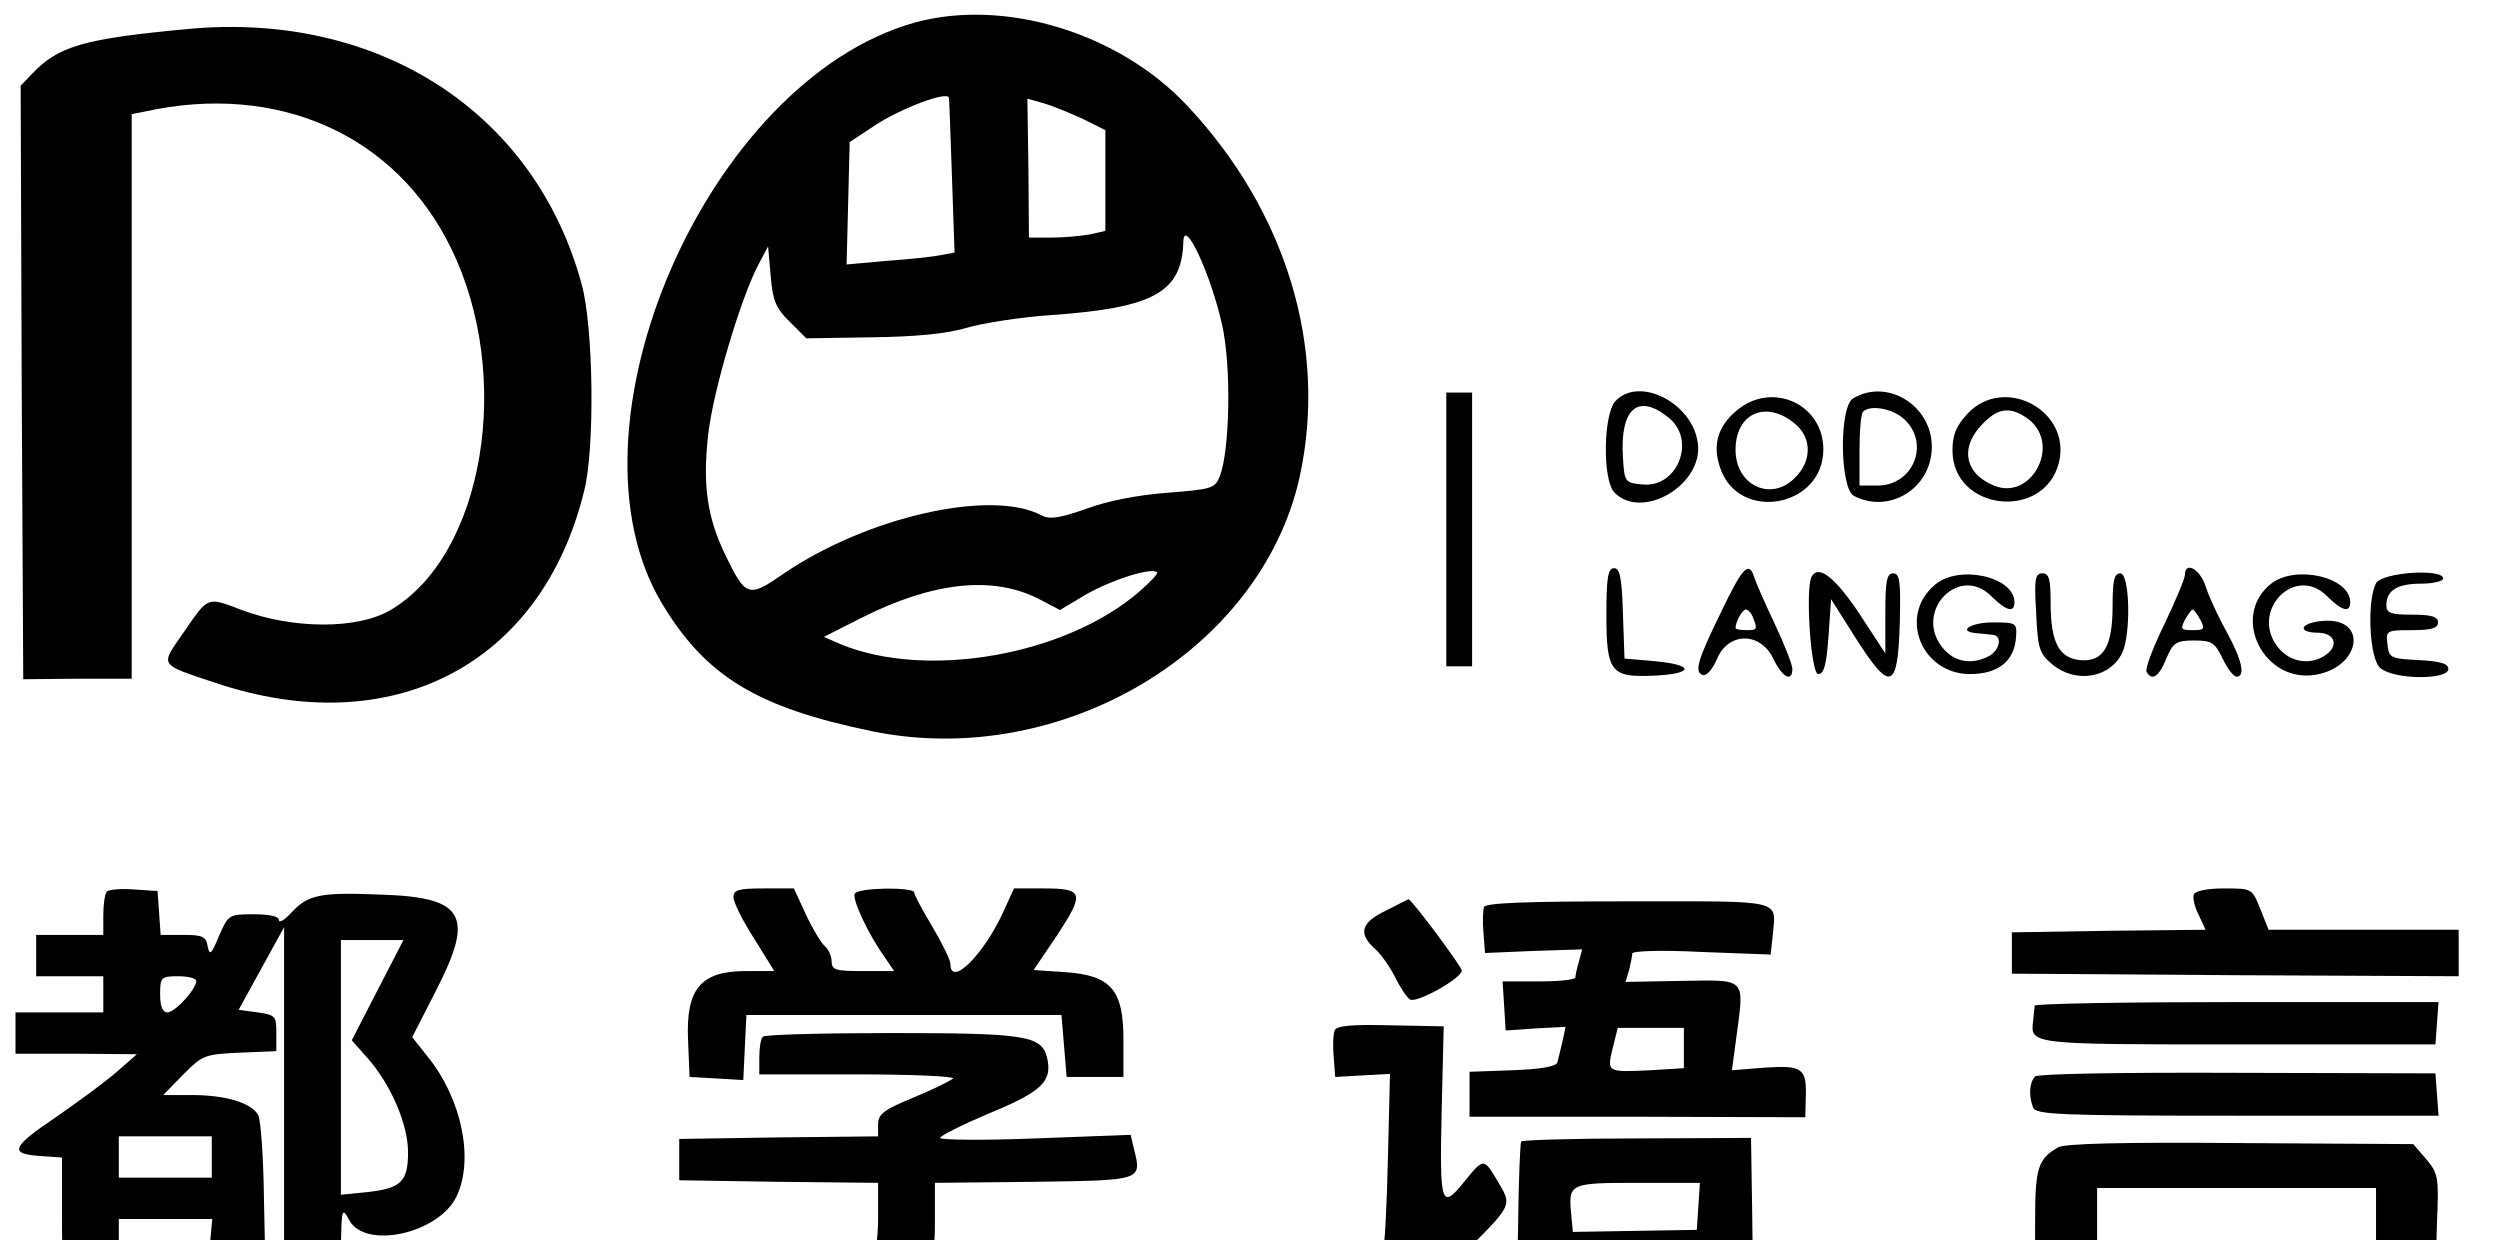
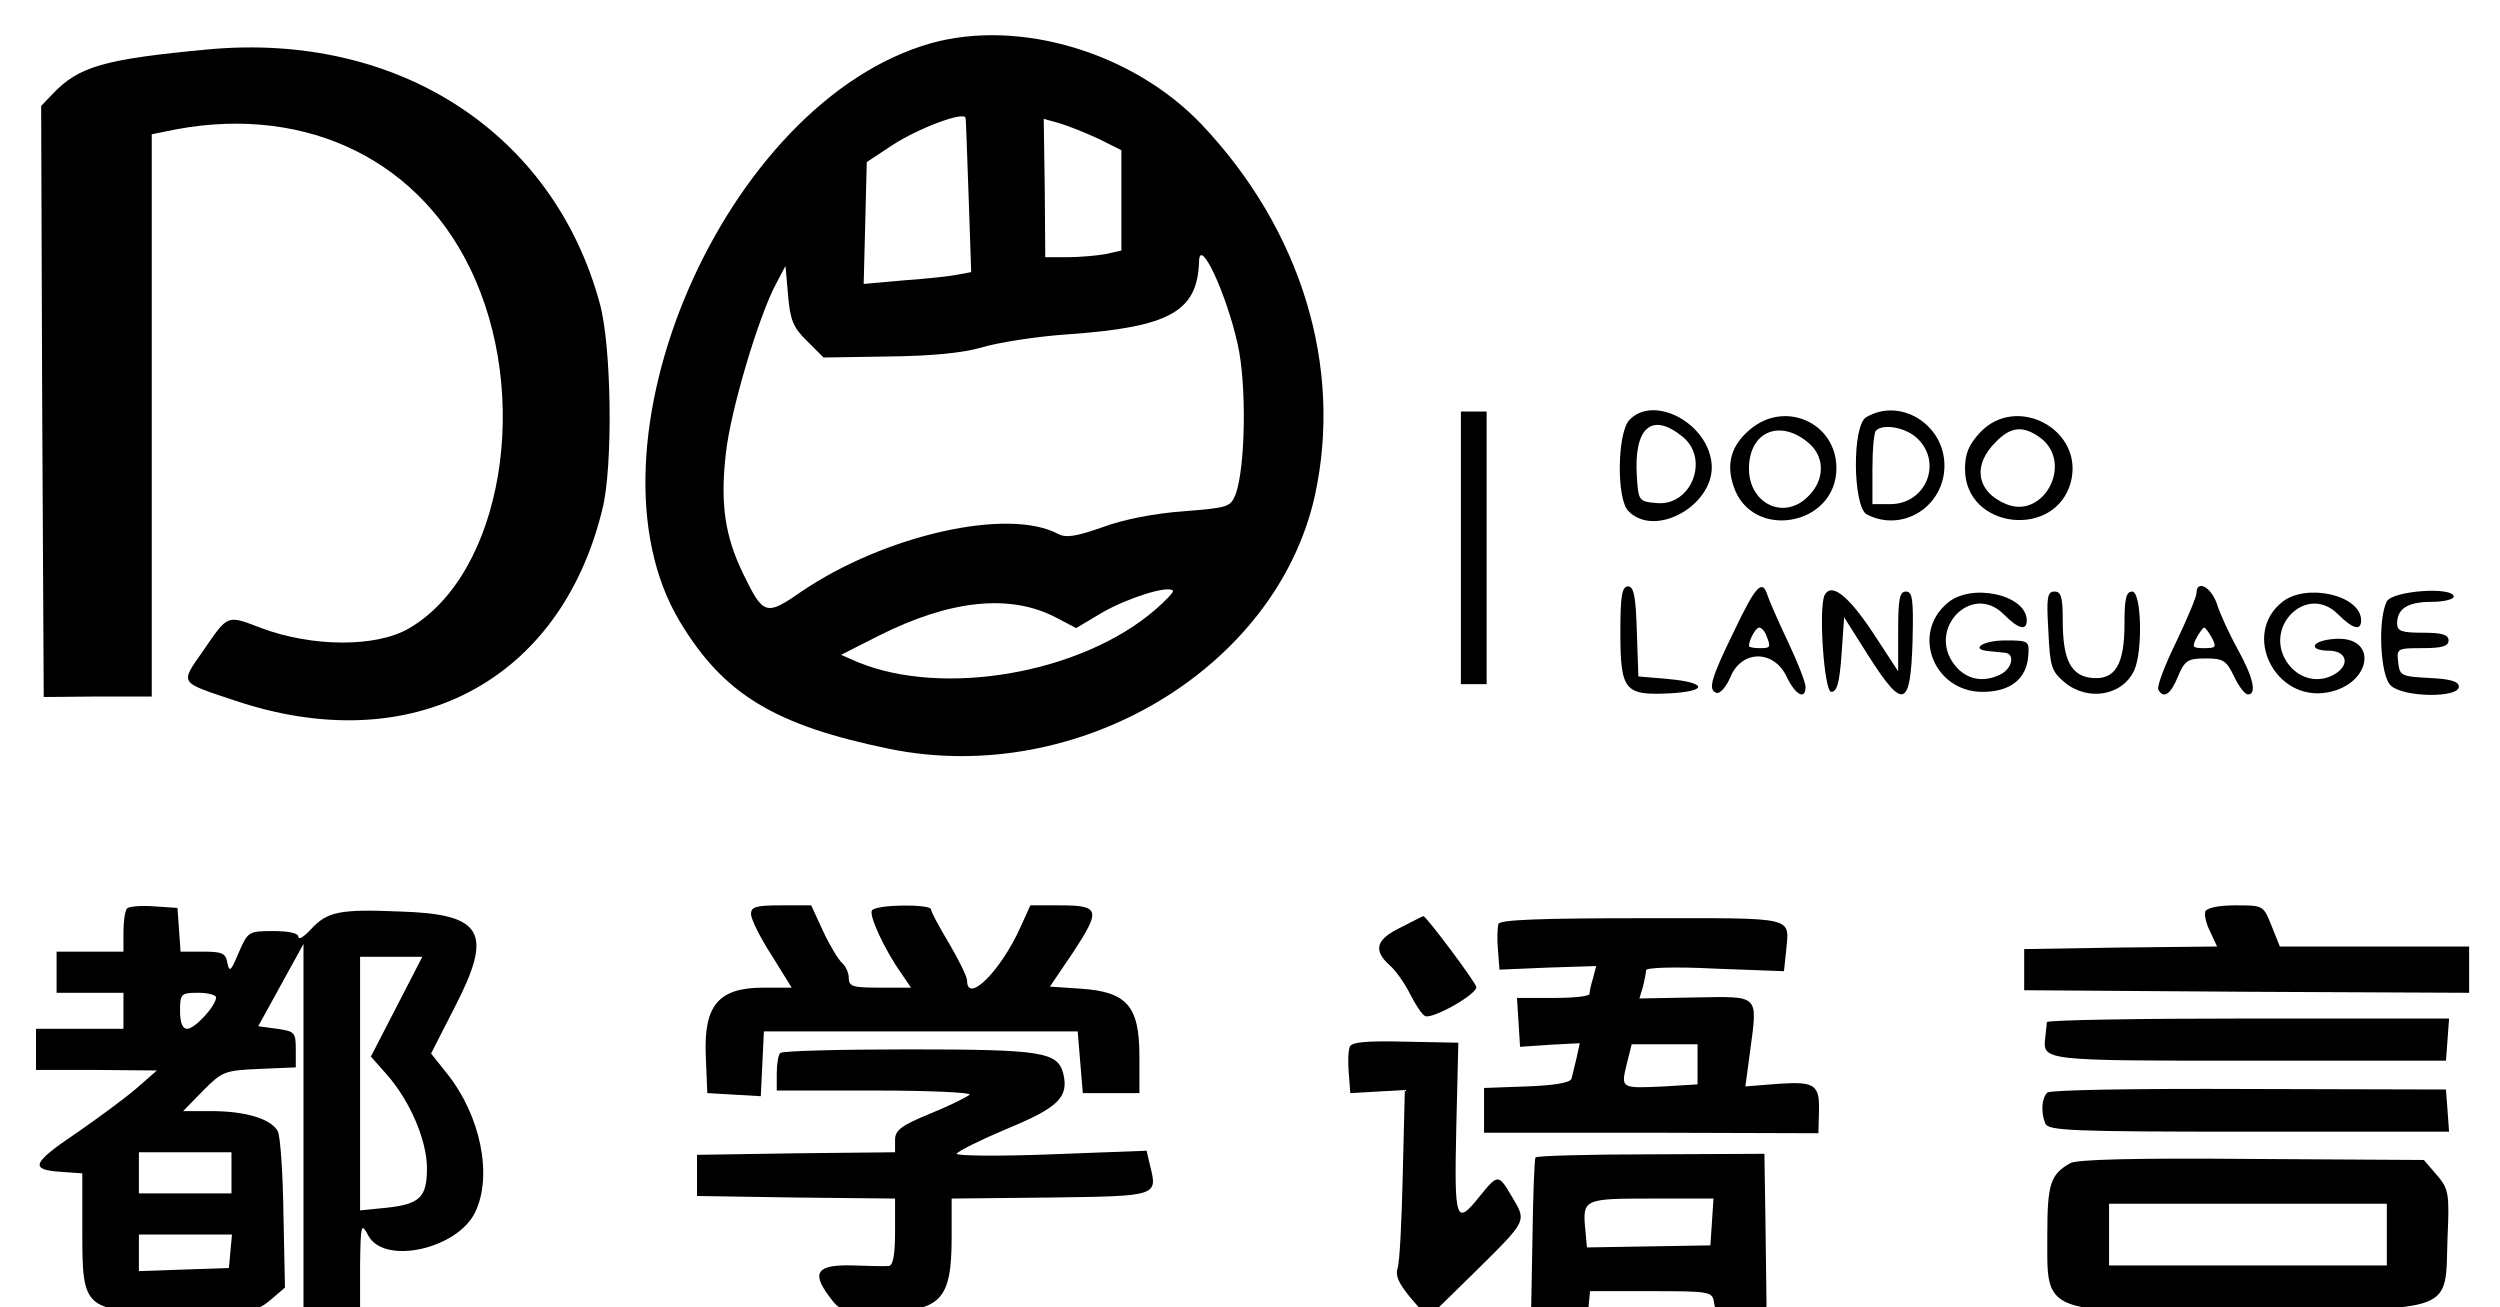
- <svg xmlns="http://www.w3.org/2000/svg" viewBox="58 45 484 240" preserveAspectRatio="xMidYMid meet" role="img" aria-label="DODO Learning">
+ <svg xmlns="http://www.w3.org/2000/svg" viewBox="54 41 486 254" preserveAspectRatio="xMidYMid meet" role="img" aria-label="DODO Learning">
  <g transform="translate(0,350) scale(0.1,-0.1)" fill="#000000" stroke="none">
    <path d="M2350 3006 c-401 -113 -693 -785 -488 -1125 85 -141 184 -201 408 -247 365 -74 751 156 826 492 55 251 -26 517 -220 722 -133 140 -354 206 -526 158z m73 -298 l5 -147 -27 -5 c-14 -3 -61 -8 -104 -11 l-78 -7 3 118 3 119 50 33 c49 32 138 66 142 53 1 -3 3 -72 6 -153z m253 112 l44 -22 0 -98 0 -97 -31 -7 c-17 -3 -51 -6 -74 -6 l-43 0 -1 134 -2 135 32 -9 c17 -5 51 -19 75 -30z m270 -399 c18 -79 15 -241 -4 -292 -10 -25 -15 -26 -102 -33 -56 -4 -117 -16 -157 -31 -51 -18 -71 -21 -86 -13 -97 52 -337 -2 -499 -112 -69 -48 -74 -46 -113 34 -36 74 -45 137 -34 234 9 84 64 268 98 331 l18 34 5 -57 c4 -48 10 -63 37 -89 l32 -32 127 2 c85 1 145 7 182 18 30 9 105 21 165 25 199 14 253 44 256 142 1 49 53 -62 75 -161z m-161 -517 c-143 -123 -411 -170 -578 -101 l-32 14 73 37 c139 70 255 82 344 36 l40 -21 52 31 c50 28 125 52 136 42 3 -2 -13 -19 -35 -38z" />
    <path d="M945 2994 c-203 -19 -252 -33 -303 -87 l-22 -23 2 -575 3 -574 105 1 105 0 0 546 0 547 25 5 c258 57 486 -45 593 -264 122 -248 64 -595 -117 -701 -64 -38 -189 -37 -288 0 -68 26 -64 27 -113 -44 -45 -65 -49 -60 62 -97 342 -115 632 35 714 372 21 82 18 318 -5 400 -90 332 -392 528 -761 494z" />
    <path d="M3380 2025 l0 -265 25 0 25 0 0 265 0 265 -25 0 -25 0 0 -265z" />
    <path d="M3707 2273 c-23 -26 -25 -154 -1 -177 54 -54 172 16 161 96 -10 78 -114 131 -160 81z m104 -32 c53 -43 17 -135 -50 -129 -35 3 -36 4 -39 52 -6 95 29 126 89 77z" />
    <path d="M4168 2279 c-28 -16 -26 -174 1 -189 69 -36 151 15 151 95 0 80 -86 133 -152 94z m99 -41 c50 -47 17 -128 -52 -128 l-35 0 0 68 c0 38 3 72 7 75 14 14 58 6 80 -15z" />
    <path d="M3942 2255 c-36 -30 -47 -66 -32 -110 35 -107 200 -78 200 35 0 88 -100 133 -168 75z m116 -28 c30 -27 29 -71 -3 -102 -46 -47 -115 -15 -115 54 0 73 62 98 118 48z" />
    <path d="M4389 2249 c-22 -24 -29 -41 -29 -71 0 -117 177 -137 206 -24 25 101 -106 171 -177 95z m120 -12 c61 -50 3 -157 -69 -127 -58 24 -66 76 -20 121 30 31 55 32 89 6z" />
    <path d="M3690 1861 c0 -113 8 -123 94 -119 77 4 76 21 -1 28 l-58 5 -3 88 c-2 68 -6 87 -17 87 -12 0 -15 -18 -15 -89z" />
    <path d="M3912 1865 c-47 -96 -52 -116 -35 -122 7 -2 19 12 27 31 22 53 84 53 109 1 17 -36 37 -47 37 -20 0 8 -15 47 -34 87 -19 40 -37 81 -40 91 -10 32 -23 18 -64 -68z m62 -11 c9 -23 8 -24 -14 -24 -11 0 -20 2 -20 4 0 12 13 36 20 36 4 0 11 -7 14 -16z" />
    <path d="M4810 1937 c0 -7 -18 -50 -40 -96 -22 -45 -38 -87 -34 -92 10 -18 24 -9 38 26 13 31 19 35 54 35 34 0 40 -4 55 -35 9 -19 21 -35 27 -35 18 0 10 34 -20 88 -16 29 -34 68 -40 87 -11 34 -40 49 -40 22z m30 -87 c9 -18 8 -20 -15 -20 -23 0 -24 2 -15 20 6 11 13 20 15 20 2 0 9 -9 15 -20z" />
    <path d="M4087 1933 c-12 -25 -1 -188 13 -188 11 0 16 17 20 73 l5 72 48 -76 c67 -105 81 -100 85 29 2 82 0 97 -13 97 -12 0 -15 -14 -15 -77 l0 -78 -51 78 c-47 70 -79 95 -92 70z" />
    <path d="M4325 1917 c-70 -60 -25 -172 69 -172 54 0 86 25 89 71 2 28 1 29 -45 29 -44 0 -70 -18 -30 -21 9 -1 23 -2 30 -3 19 -2 14 -29 -7 -41 -34 -18 -68 -12 -91 17 -55 70 33 161 95 99 29 -29 45 -33 45 -12 0 50 -109 74 -155 33z" />
    <path d="M4522 1864 c3 -69 6 -79 31 -100 45 -38 113 -27 136 23 17 38 14 153 -4 153 -12 0 -15 -14 -15 -63 0 -79 -18 -109 -63 -105 -41 4 -57 35 -57 111 0 46 -3 57 -16 57 -14 0 -16 -11 -12 -76z" />
    <path d="M4977 1920 c-80 -63 -14 -195 88 -176 86 16 99 110 14 104 -46 -3 -54 -23 -10 -23 31 -1 39 -24 15 -42 -30 -22 -70 -16 -94 14 -55 70 33 161 95 99 29 -29 45 -33 45 -12 0 49 -106 73 -153 36z" />
    <path d="M5180 1921 c-18 -35 -13 -146 8 -164 25 -23 132 -24 132 -2 0 10 -15 15 -57 17 -55 3 -58 4 -61 31 -3 26 -2 27 47 27 39 0 51 4 51 15 0 11 -12 15 -50 15 -41 0 -50 3 -50 18 0 29 21 42 67 42 24 0 43 5 43 10 0 20 -118 12 -130 -9z" />
    <path d="M787 1324 c-4 -4 -7 -25 -7 -46 l0 -38 -65 0 -65 0 0 -40 0 -40 65 0 65 0 0 -35 0 -35 -85 0 -85 0 0 -40 0 -40 118 0 117 -1 -40 -35 c-22 -19 -75 -58 -117 -87 -86 -58 -91 -71 -30 -75 l42 -3 0 -110 c0 -158 1 -159 194 -159 138 0 146 1 172 23 l28 24 -3 143 c-1 79 -6 151 -11 161 -13 24 -63 39 -129 39 l-55 0 39 40 c37 37 41 39 109 42 l71 3 0 35 c0 33 -2 35 -36 40 l-37 5 44 80 44 80 0 -357 0 -358 55 0 55 0 0 88 c1 83 2 86 16 60 31 -58 174 -26 208 46 34 71 10 188 -55 269 l-31 39 47 92 c74 144 54 179 -107 184 -118 5 -142 0 -174 -35 -13 -14 -24 -21 -24 -14 0 7 -19 11 -49 11 -48 0 -49 -1 -67 -42 -15 -36 -18 -39 -22 -20 -3 19 -10 22 -47 22 l-44 0 -3 43 -3 42 -45 3 c-25 2 -49 0 -53 -4z m524 -191 l-50 -97 31 -35 c45 -51 78 -128 78 -182 0 -57 -14 -70 -80 -77 l-50 -5 0 247 0 246 61 0 60 0 -50 -97z m-351 18 c0 -16 -41 -61 -56 -61 -9 0 -14 11 -14 35 0 33 2 35 35 35 19 0 35 -4 35 -9z m30 -341 l0 -40 -90 0 -90 0 0 40 0 40 90 0 90 0 0 -40z m-2 -152 l-3 -33 -87 -3 -88 -3 0 36 0 35 91 0 90 0 -3 -32z" />
    <path d="M2000 1313 c0 -10 18 -46 40 -80 l39 -63 -55 0 c-87 0 -116 -34 -112 -132 l3 -73 52 -3 52 -3 3 63 3 63 305 0 305 0 5 -60 5 -60 55 0 55 0 0 72 c0 97 -24 125 -114 131 l-60 4 46 68 c53 81 51 90 -26 90 l-58 0 -19 -42 c-38 -85 -104 -151 -104 -104 0 7 -16 40 -35 72 -19 32 -35 61 -35 66 0 11 -108 10 -115 -2 -6 -10 25 -77 57 -122 l19 -28 -60 0 c-53 0 -61 2 -61 19 0 10 -6 23 -13 29 -7 6 -24 34 -37 62 l-23 50 -59 0 c-49 0 -58 -3 -58 -17z" />
    <path d="M4827 1318 c-2 -7 2 -25 10 -40 l13 -28 -187 -2 -188 -3 0 -40 0 -40 433 -3 432 -2 0 45 0 45 -184 0 -184 0 -16 40 c-16 40 -16 40 -70 40 -34 0 -56 -5 -59 -12z" />
    <path d="M3263 1287 c-48 -23 -54 -44 -22 -73 12 -10 30 -36 40 -56 10 -20 23 -40 29 -43 12 -8 100 41 100 56 0 8 -99 140 -103 138 -1 0 -21 -10 -44 -22z" />
    <path d="M3453 1294 c-2 -7 -3 -29 -1 -50 l3 -39 94 4 94 3 -6 -23 c-4 -13 -7 -27 -7 -31 0 -5 -32 -8 -71 -8 l-70 0 3 -47 3 -48 58 4 58 3 -6 -28 c-4 -16 -8 -34 -10 -41 -3 -8 -33 -13 -87 -15 l-83 -3 0 -44 0 -43 325 0 325 -1 1 39 c2 56 -7 62 -80 57 l-63 -5 9 67 c15 113 20 108 -106 106 l-109 -2 7 23 c3 13 6 27 6 32 0 5 57 7 134 3 l134 -5 4 37 c6 71 26 66 -279 66 -198 0 -277 -3 -280 -11z m387 -273 l0 -39 -65 -4 c-84 -4 -84 -4 -73 42 l10 40 64 0 64 0 0 -39z" />
    <path d="M4519 1103 c0 -5 -2 -18 -3 -30 -5 -45 -7 -45 395 -45 l384 0 3 41 3 41 -390 0 c-215 0 -391 -3 -392 -7z" />
    <path d="M3164 1055 c-3 -7 -4 -30 -2 -51 l3 -39 53 3 53 3 -4 -163 c-2 -90 -6 -172 -10 -183 -5 -15 2 -30 26 -59 l33 -38 92 90 c102 101 100 97 71 146 -26 44 -27 44 -62 1 -47 -59 -50 -50 -46 132 l4 166 -103 2 c-77 2 -105 -1 -108 -10z" />
    <path d="M2057 1043 c-4 -3 -7 -21 -7 -40 l0 -33 192 0 c106 0 188 -4 183 -8 -6 -5 -40 -22 -77 -37 -56 -23 -68 -32 -68 -51 l0 -24 -192 -2 -193 -3 0 -40 0 -40 193 -3 192 -2 0 -65 c0 -45 -4 -65 -12 -66 -7 -1 -39 0 -70 1 -69 2 -81 -13 -47 -59 22 -30 26 -31 95 -31 123 0 144 21 144 145 l0 75 192 2 c211 3 209 2 193 65 l-6 26 -185 -7 c-101 -4 -184 -3 -184 1 0 4 44 26 96 48 102 42 122 62 111 108 -11 42 -41 47 -301 47 -133 0 -246 -3 -249 -7z" />
    <path d="M4520 966 c-11 -11 -13 -37 -4 -60 5 -14 50 -16 396 -16 l389 0 -3 41 -3 41 -383 1 c-231 1 -387 -2 -392 -7z" />
    <path d="M3525 840 c-2 -3 -5 -77 -6 -165 l-3 -160 55 0 c54 0 54 0 57 33 l3 32 119 0 c115 0 119 -1 122 -22 3 -20 9 -23 53 -23 48 0 50 1 49 28 0 15 -1 85 -2 156 l-2 128 -221 -1 c-121 0 -222 -3 -224 -6z m343 -126 l-3 -45 -120 -2 -120 -2 -3 33 c-6 61 -4 62 128 62 l121 0 -3 -46z" />
    <path d="M4565 829 c-39 -22 -45 -40 -45 -139 0 -158 -18 -152 407 -148 391 4 366 -6 371 142 4 87 2 95 -21 122 l-25 29 -334 2 c-230 2 -339 -1 -353 -8z m615 -139 l0 -60 -270 0 -270 0 0 60 0 60 270 0 270 0 0 -60z" />
  </g>
</svg>
